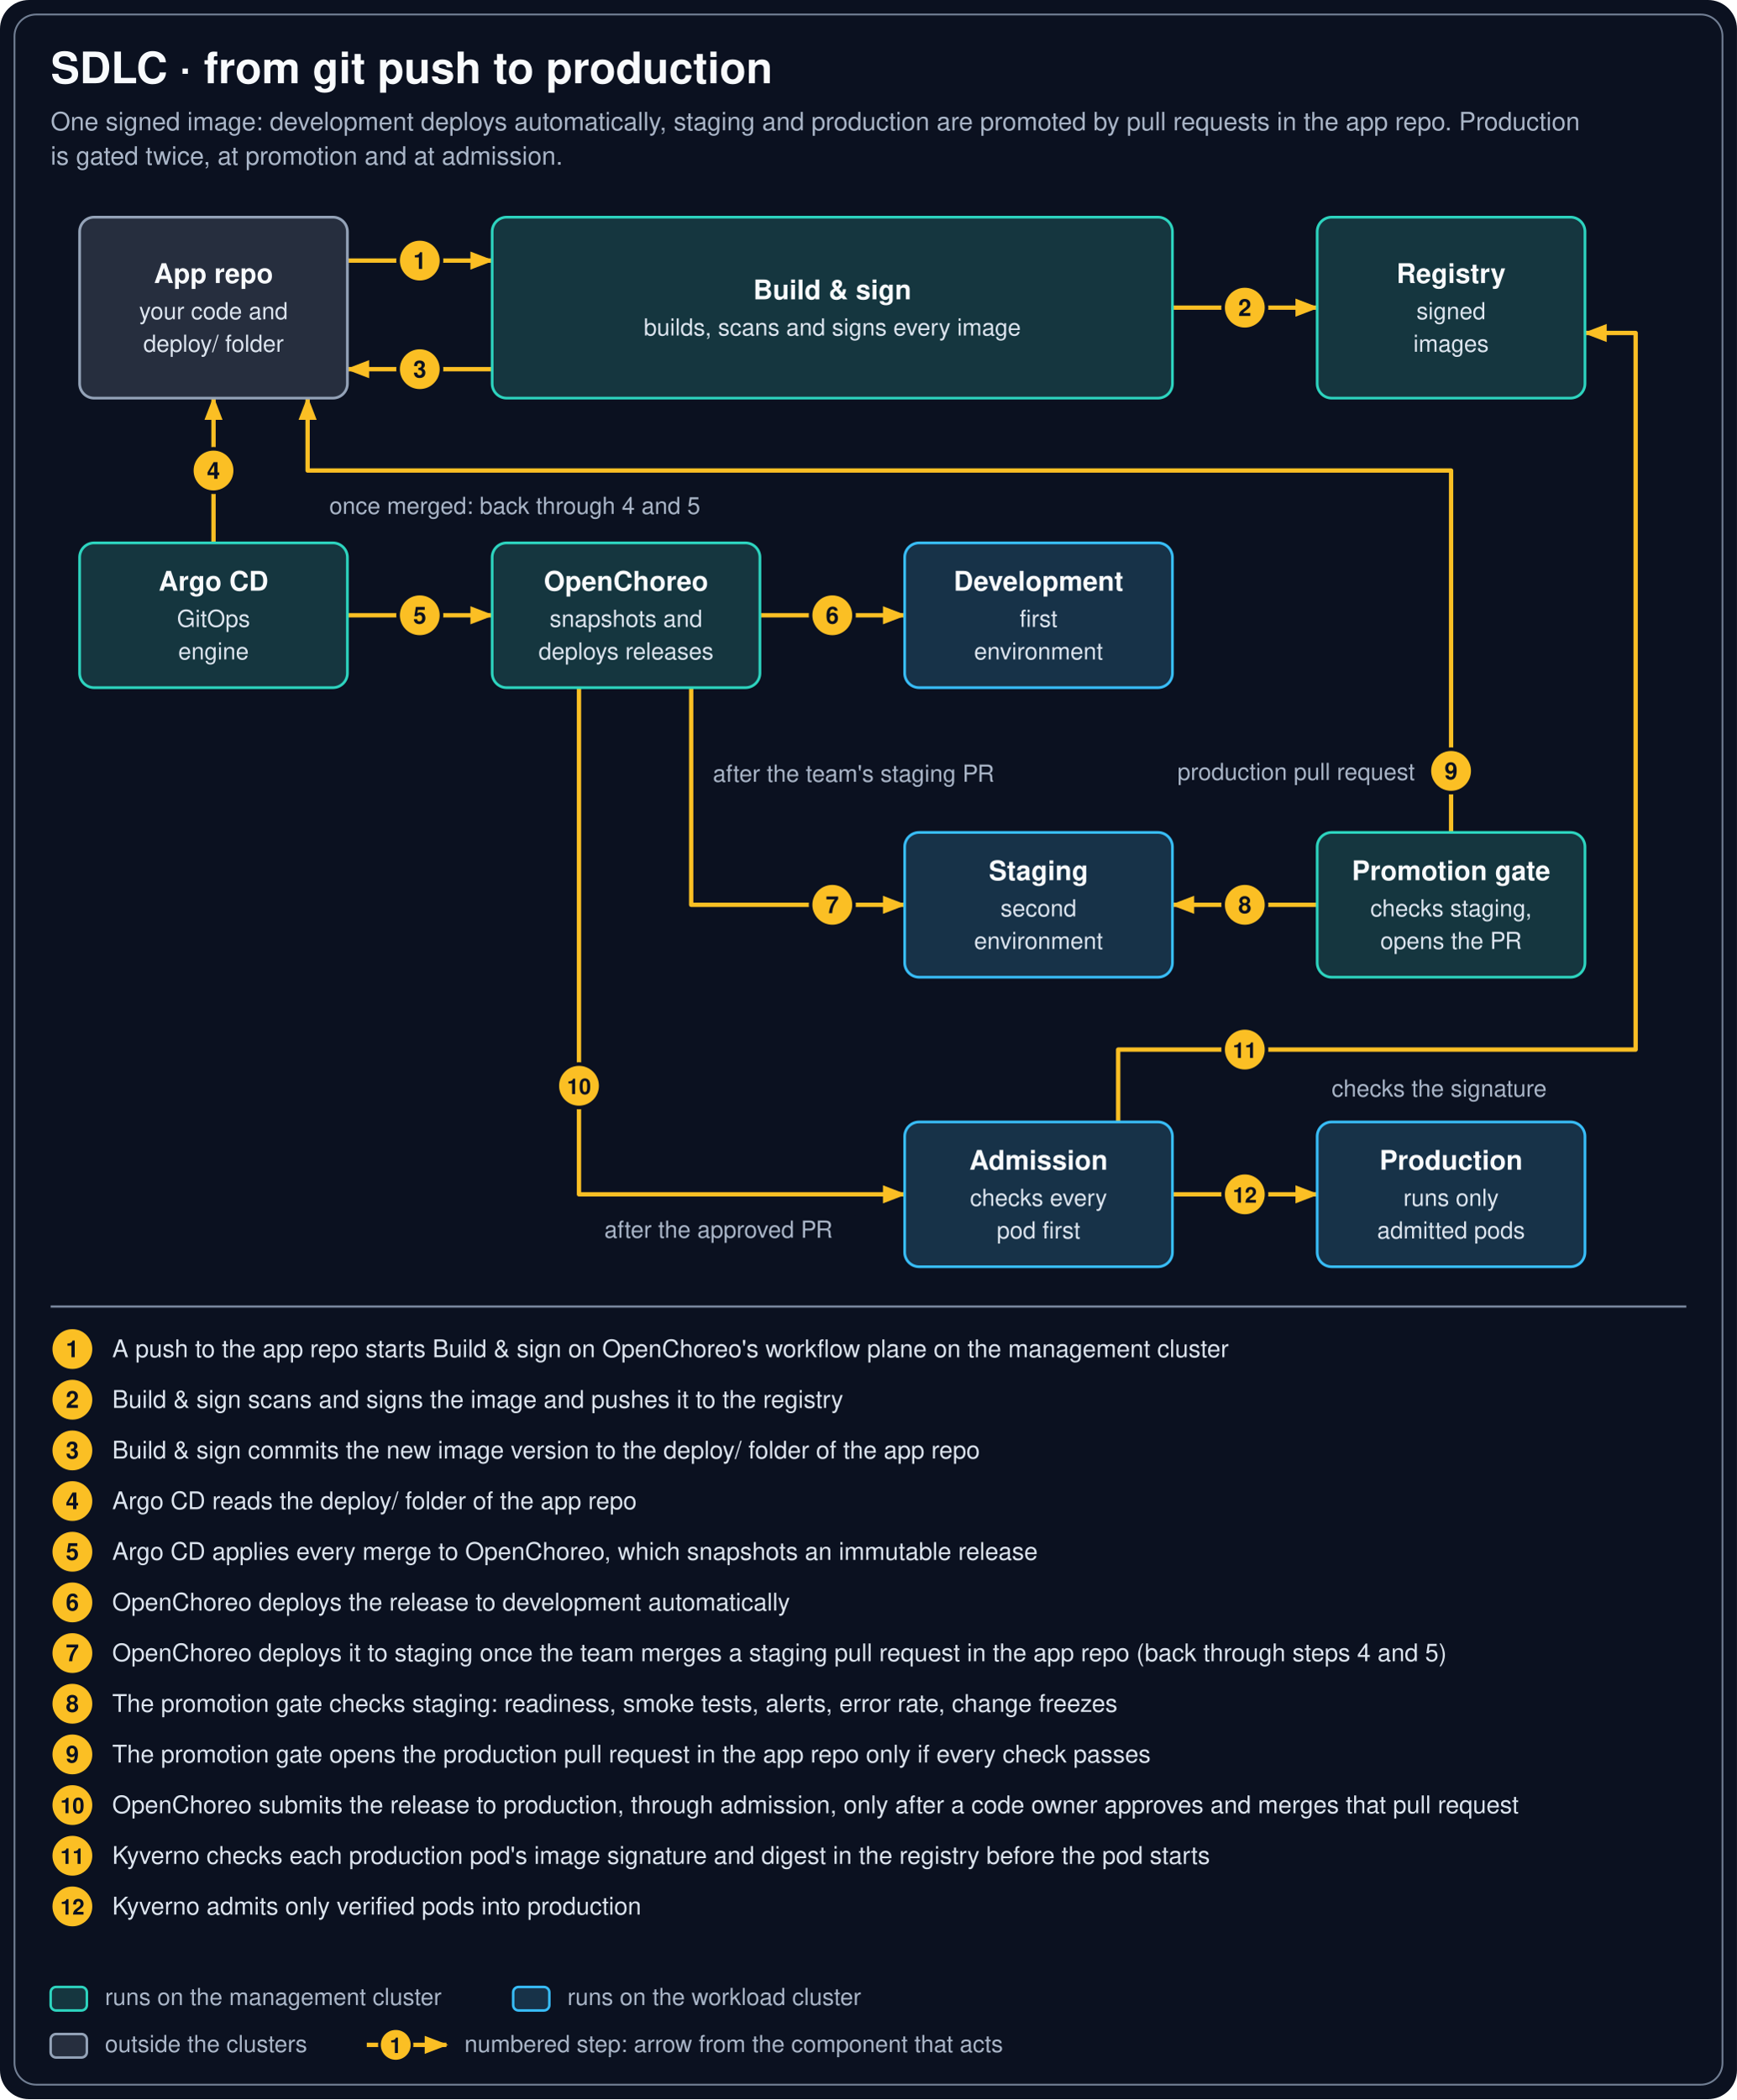
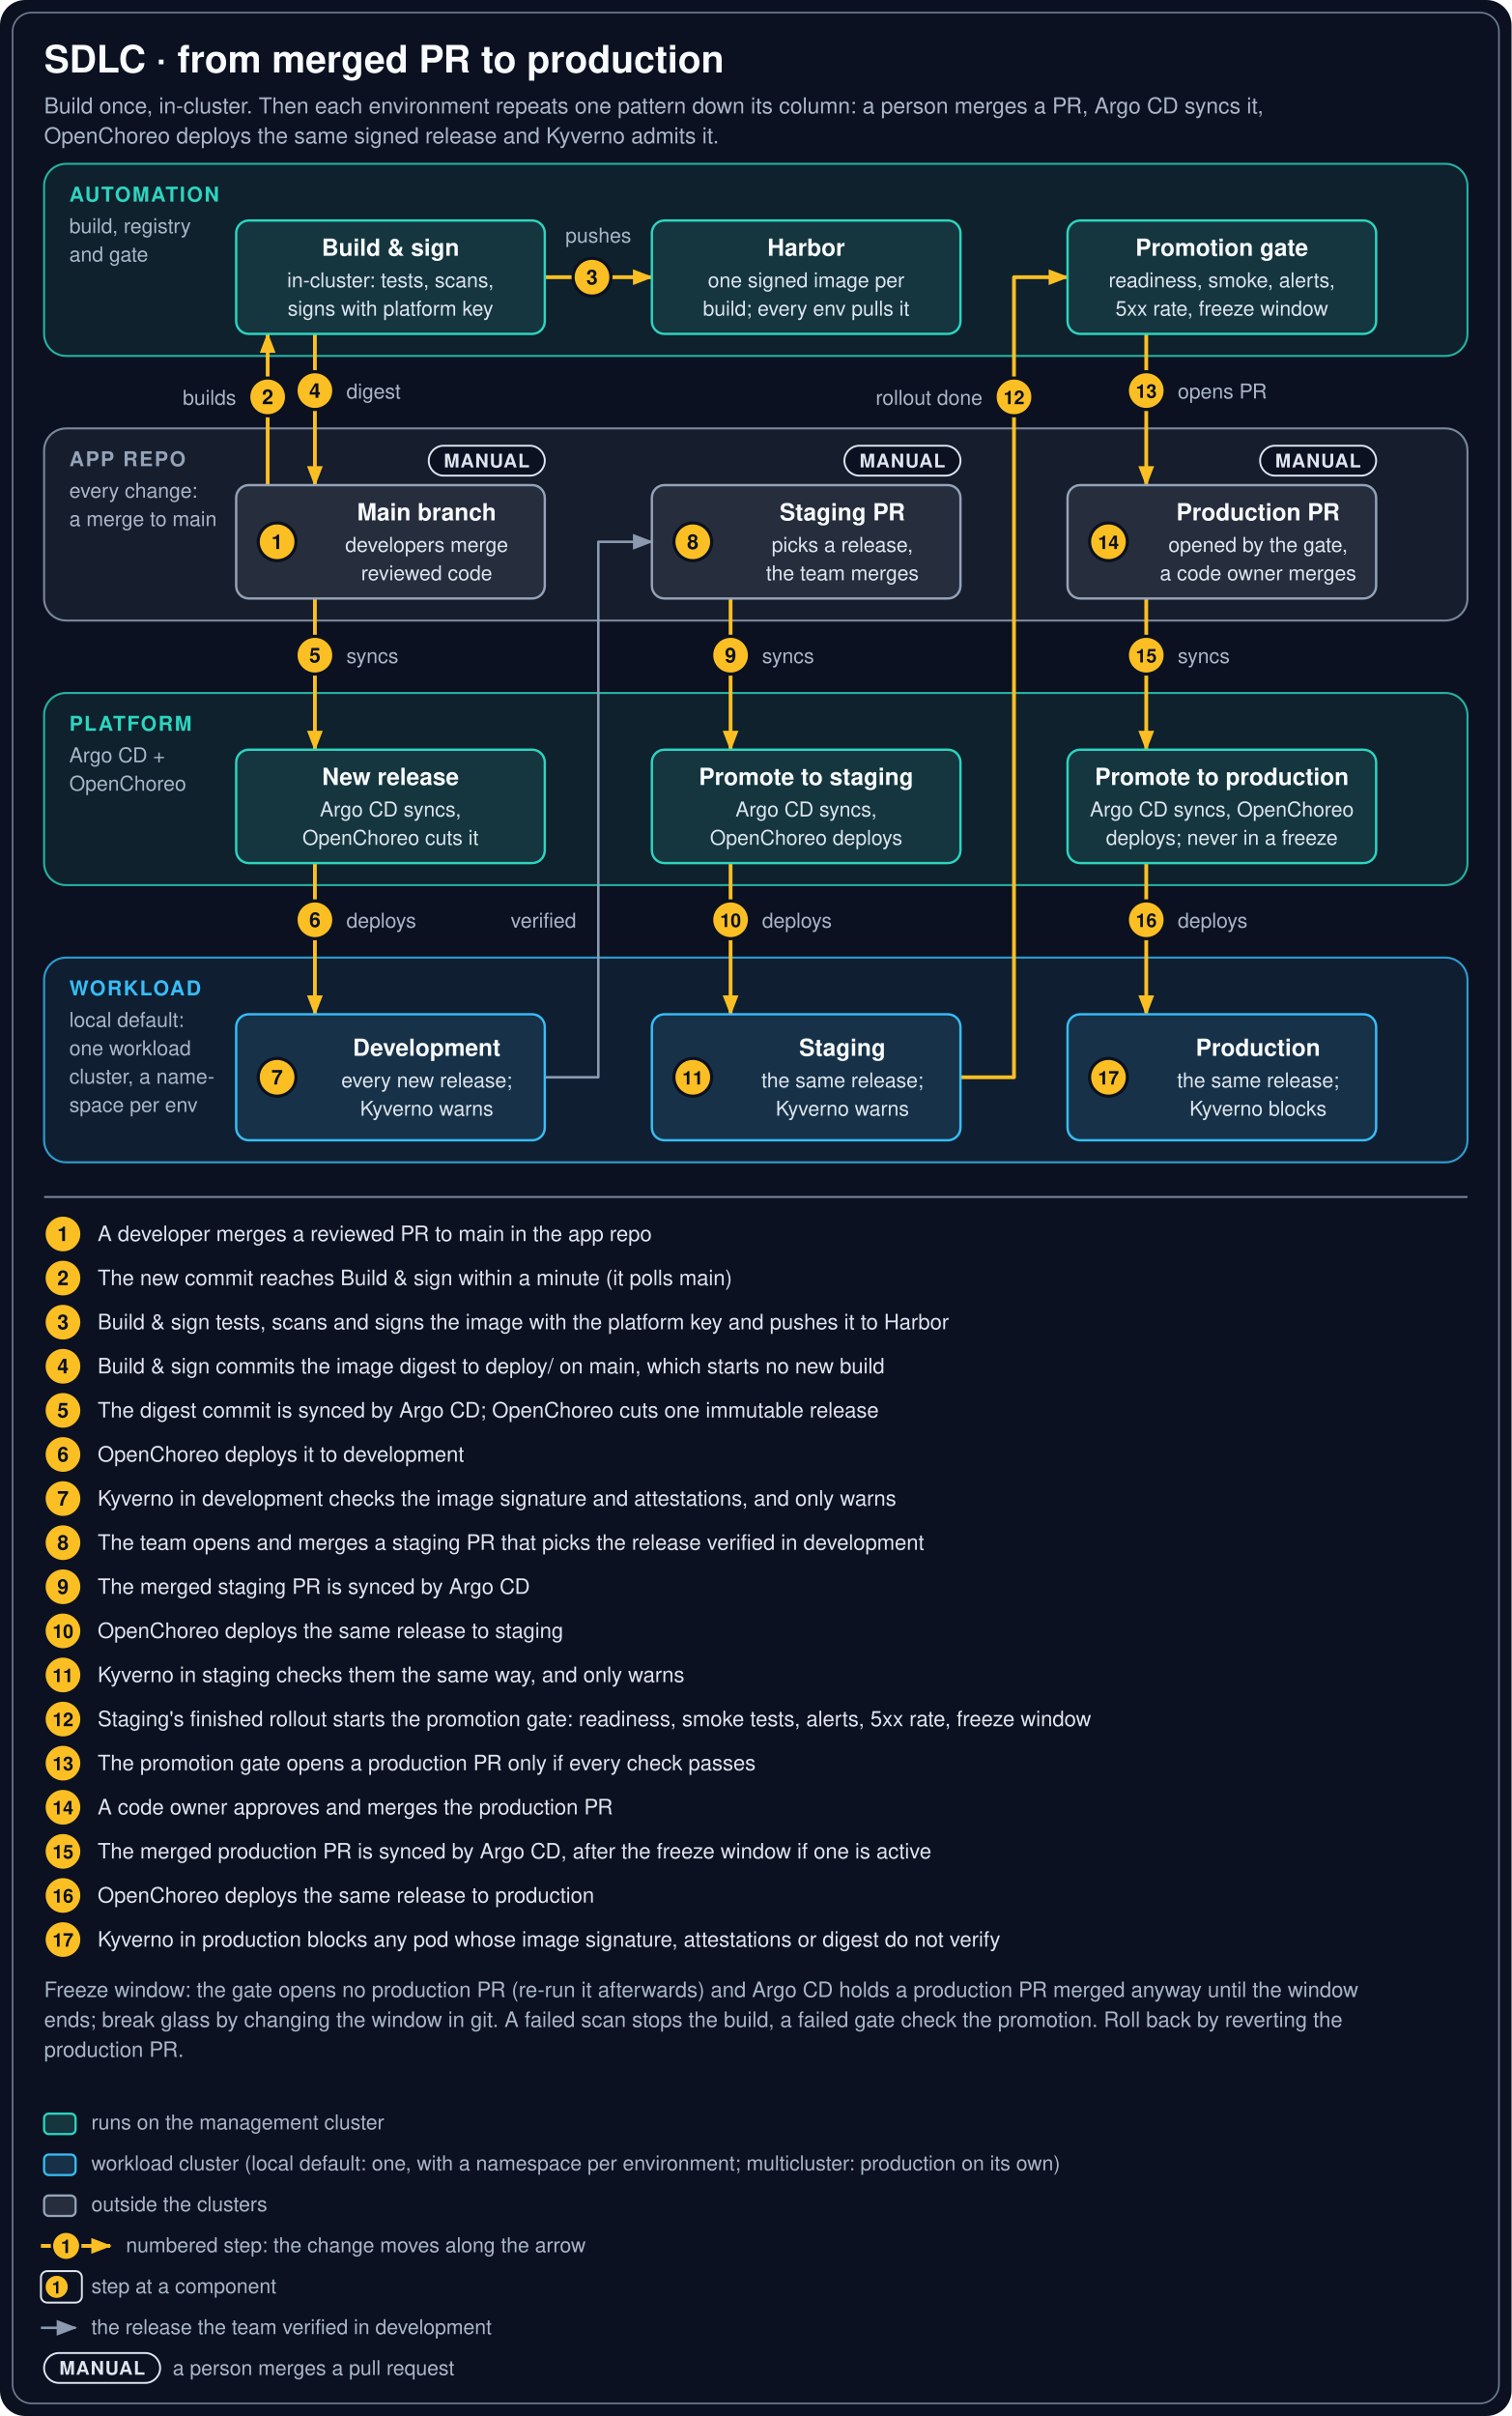
- <svg xmlns="http://www.w3.org/2000/svg" width="960" height="1160" viewBox="0 0 960 1160" role="img" aria-label="SDLC · from git push to production">
-   <style>.s{font-family:'Segoe UI','Helvetica Neue',Helvetica,Arial,'Liberation Sans',sans-serif}.m{font-family:'JetBrains Mono',SFMono-Regular,Menlo,Consolas,'Liberation Mono',monospace}.fx{fill:none;stroke-width:3.4;stroke-linecap:round;stroke-dasharray:4 10;opacity:0;animation:fxdash .9s linear infinite,fxseq 15.70s linear infinite both}@keyframes fxdash{to{stroke-dashoffset:-14}}@keyframes fxseq{0%{opacity:0}3%{opacity:1}16.8%{opacity:1}21.8%{opacity:0}100%{opacity:0}}@media (prefers-reduced-motion:reduce){.fx{animation:none;opacity:0}}</style>
+ <svg xmlns="http://www.w3.org/2000/svg" width="960" height="1534" viewBox="0 0 960 1534" role="img" aria-label="SDLC · from merged PR to production">
+   <style>.s{font-family:'Segoe UI','Helvetica Neue',Helvetica,Arial,'Liberation Sans',sans-serif}.m{font-family:'JetBrains Mono',SFMono-Regular,Menlo,Consolas,'Liberation Mono',monospace}.fx{fill:none;stroke-width:3.4;stroke-linecap:round;stroke-dasharray:4 10;opacity:0;animation:fxdash .9s linear infinite,fxseq 20.10s linear infinite both}@keyframes fxdash{to{stroke-dashoffset:-14}}@keyframes fxseq{0%{opacity:0}3%{opacity:1}13.1%{opacity:1}18.1%{opacity:0}100%{opacity:0}}@media (prefers-reduced-motion:reduce){.fx{animation:none;opacity:0}}</style>
  <defs>
+     <marker id="ah8b9ab0" markerWidth="13" markerHeight="10" refX="12" refY="5" orient="auto" markerUnits="userSpaceOnUse">
+       <path d="M0,0 L13,5 L0,10 z" fill="#8b9ab0" />
+     </marker>
+     <marker id="as8b9ab0" markerWidth="13" markerHeight="10" refX="1" refY="5" orient="auto" markerUnits="userSpaceOnUse">
+       <path d="M13,0 L0,5 L13,10 z" fill="#8b9ab0" />
+     </marker>
    <marker id="ahfbbf24" markerWidth="13" markerHeight="10" refX="12" refY="5" orient="auto" markerUnits="userSpaceOnUse">
      <path d="M0,0 L13,5 L0,10 z" fill="#fbbf24" />
    </marker>
    <marker id="asfbbf24" markerWidth="13" markerHeight="10" refX="1" refY="5" orient="auto" markerUnits="userSpaceOnUse">
      <path d="M13,0 L0,5 L13,10 z" fill="#fbbf24" />
    </marker>
  </defs>
-   <rect width="960" height="1160" rx="16" fill="#0b1120" />
-   <rect x="8" y="8" width="944" height="1144" rx="12" fill="none" stroke="#8b9ab0" stroke-opacity=".8" />
-   <path d="M 192.0 144.0 L 272.0 144.0" fill="none" stroke="#fbbf24" stroke-width="2.4" stroke-linejoin="round" marker-end="url(#ahfbbf24)" />
-   <path d="M 648.0 170.0 L 728.0 170.0" fill="none" stroke="#fbbf24" stroke-width="2.4" stroke-linejoin="round" marker-end="url(#ahfbbf24)" />
-   <path d="M 272.0 204.0 L 192.0 204.0" fill="none" stroke="#fbbf24" stroke-width="2.4" stroke-linejoin="round" marker-end="url(#ahfbbf24)" />
-   <path d="M 118.0 300.0 L 118.0 220.0" fill="none" stroke="#fbbf24" stroke-width="2.4" stroke-linejoin="round" marker-end="url(#ahfbbf24)" />
-   <path d="M 192.0 340.0 L 272.0 340.0" fill="none" stroke="#fbbf24" stroke-width="2.4" stroke-linejoin="round" marker-end="url(#ahfbbf24)" />
-   <path d="M 420.0 340.0 L 500.0 340.0" fill="none" stroke="#fbbf24" stroke-width="2.4" stroke-linejoin="round" marker-end="url(#ahfbbf24)" />
-   <path d="M 382.0 380.0 L 382.0 500.0 L 500.0 500.0" fill="none" stroke="#fbbf24" stroke-width="2.4" stroke-linejoin="round" marker-end="url(#ahfbbf24)" />
-   <path d="M 728.0 500.0 L 648.0 500.0" fill="none" stroke="#fbbf24" stroke-width="2.4" stroke-linejoin="round" marker-end="url(#ahfbbf24)" />
-   <path d="M 802.0 460.0 L 802.0 260.0 L 170.0 260.0 L 170.0 220.0" fill="none" stroke="#fbbf24" stroke-width="2.4" stroke-linejoin="round" marker-end="url(#ahfbbf24)" />
-   <path d="M 320.0 380.0 L 320.0 660.0 L 500.0 660.0" fill="none" stroke="#fbbf24" stroke-width="2.4" stroke-linejoin="round" marker-end="url(#ahfbbf24)" />
-   <path d="M 618.0 620.0 L 618.0 580.0 L 904.0 580.0 L 904.0 184.0 L 876.0 184.0" fill="none" stroke="#fbbf24" stroke-width="2.4" stroke-linejoin="round" marker-end="url(#ahfbbf24)" />
-   <path d="M 648.0 660.0 L 728.0 660.0" fill="none" stroke="#fbbf24" stroke-width="2.4" stroke-linejoin="round" marker-end="url(#ahfbbf24)" />
-   <path class="fx" d="M 192.0 144.0 L 272.0 144.0" stroke="#fde5a7" style="animation-delay:0s,0.00s" />
-   <path class="fx" d="M 648.0 170.0 L 728.0 170.0" stroke="#fde5a7" style="animation-delay:0s,1.10s" />
-   <path class="fx" d="M 272.0 204.0 L 192.0 204.0" stroke="#fde5a7" style="animation-delay:0s,2.20s" />
-   <path class="fx" d="M 118.0 300.0 L 118.0 220.0" stroke="#fde5a7" style="animation-delay:0s,3.30s" />
-   <path class="fx" d="M 192.0 340.0 L 272.0 340.0" stroke="#fde5a7" style="animation-delay:0s,4.40s" />
-   <path class="fx" d="M 420.0 340.0 L 500.0 340.0" stroke="#fde5a7" style="animation-delay:0s,5.50s" />
-   <path class="fx" d="M 382.0 380.0 L 382.0 500.0 L 500.0 500.0" stroke="#fde5a7" style="animation-delay:0s,6.60s" />
-   <path class="fx" d="M 728.0 500.0 L 648.0 500.0" stroke="#fde5a7" style="animation-delay:0s,7.70s" />
-   <path class="fx" d="M 802.0 460.0 L 802.0 260.0 L 170.0 260.0 L 170.0 220.0" stroke="#fde5a7" style="animation-delay:0s,8.80s" />
-   <path class="fx" d="M 320.0 380.0 L 320.0 660.0 L 500.0 660.0" stroke="#fde5a7" style="animation-delay:0s,9.90s" />
-   <path class="fx" d="M 618.0 620.0 L 618.0 580.0 L 904.0 580.0 L 904.0 184.0 L 876.0 184.0" stroke="#fde5a7" style="animation-delay:0s,11.00s" />
-   <path class="fx" d="M 648.0 660.0 L 728.0 660.0" stroke="#fde5a7" style="animation-delay:0s,12.10s" />
-   <rect x="44" y="120" width="148" height="100" rx="8" fill="#262e3e" stroke="#94a3b8" stroke-width="1.5" />
-   <text class="s" x="118.0" y="156.4" font-size="15" fill="#f8fafc" font-weight="600" text-anchor="middle">App repo</text>
-   <text class="s" x="118.0" y="176.4" font-size="13" fill="#dde5ef" text-anchor="middle">your code and</text>
-   <text class="s" x="118.0" y="194.4" font-size="13" fill="#dde5ef" text-anchor="middle">deploy/ folder</text>
-   <rect x="272" y="120" width="376" height="100" rx="8" fill="#15363f" stroke="#2dd4bf" stroke-width="1.5" />
-   <text class="s" x="460.0" y="165.4" font-size="15" fill="#f8fafc" font-weight="600" text-anchor="middle">Build &amp; sign</text>
-   <text class="s" x="460.0" y="185.4" font-size="13" fill="#dde5ef" text-anchor="middle">builds, scans and signs every image</text>
-   <rect x="728" y="120" width="148" height="100" rx="8" fill="#15363f" stroke="#2dd4bf" stroke-width="1.5" />
-   <text class="s" x="802.0" y="156.4" font-size="15" fill="#f8fafc" font-weight="600" text-anchor="middle">Registry</text>
-   <text class="s" x="802.0" y="176.4" font-size="13" fill="#dde5ef" text-anchor="middle">signed</text>
-   <text class="s" x="802.0" y="194.4" font-size="13" fill="#dde5ef" text-anchor="middle">images</text>
-   <rect x="44" y="300" width="148" height="80" rx="8" fill="#15363f" stroke="#2dd4bf" stroke-width="1.5" />
-   <text class="s" x="118.0" y="326.4" font-size="15" fill="#f8fafc" font-weight="600" text-anchor="middle">Argo CD</text>
-   <text class="s" x="118.0" y="346.4" font-size="13" fill="#dde5ef" text-anchor="middle">GitOps</text>
-   <text class="s" x="118.0" y="364.4" font-size="13" fill="#dde5ef" text-anchor="middle">engine</text>
-   <rect x="272" y="300" width="148" height="80" rx="8" fill="#15363f" stroke="#2dd4bf" stroke-width="1.5" />
-   <text class="s" x="346.0" y="326.4" font-size="15" fill="#f8fafc" font-weight="600" text-anchor="middle">OpenChoreo</text>
-   <text class="s" x="346.0" y="346.4" font-size="13" fill="#dde5ef" text-anchor="middle">snapshots and</text>
-   <text class="s" x="346.0" y="364.4" font-size="13" fill="#dde5ef" text-anchor="middle">deploys releases</text>
-   <rect x="500" y="300" width="148" height="80" rx="8" fill="#173248" stroke="#38bdf8" stroke-width="1.5" />
-   <text class="s" x="574.0" y="326.4" font-size="15" fill="#f8fafc" font-weight="600" text-anchor="middle">Development</text>
-   <text class="s" x="574.0" y="346.4" font-size="13" fill="#dde5ef" text-anchor="middle">first</text>
-   <text class="s" x="574.0" y="364.4" font-size="13" fill="#dde5ef" text-anchor="middle">environment</text>
-   <rect x="500" y="460" width="148" height="80" rx="8" fill="#173248" stroke="#38bdf8" stroke-width="1.5" />
-   <text class="s" x="574.0" y="486.4" font-size="15" fill="#f8fafc" font-weight="600" text-anchor="middle">Staging</text>
-   <text class="s" x="574.0" y="506.4" font-size="13" fill="#dde5ef" text-anchor="middle">second</text>
-   <text class="s" x="574.0" y="524.4" font-size="13" fill="#dde5ef" text-anchor="middle">environment</text>
-   <rect x="728" y="460" width="148" height="80" rx="8" fill="#15363f" stroke="#2dd4bf" stroke-width="1.5" />
-   <text class="s" x="802.0" y="486.4" font-size="15" fill="#f8fafc" font-weight="600" text-anchor="middle">Promotion gate</text>
-   <text class="s" x="802.0" y="506.4" font-size="13" fill="#dde5ef" text-anchor="middle">checks staging,</text>
-   <text class="s" x="802.0" y="524.4" font-size="13" fill="#dde5ef" text-anchor="middle">opens the PR</text>
-   <rect x="500" y="620" width="148" height="80" rx="8" fill="#173248" stroke="#38bdf8" stroke-width="1.5" />
-   <text class="s" x="574.0" y="646.4" font-size="15" fill="#f8fafc" font-weight="600" text-anchor="middle">Admission</text>
-   <text class="s" x="574.0" y="666.4" font-size="13" fill="#dde5ef" text-anchor="middle">checks every</text>
-   <text class="s" x="574.0" y="684.4" font-size="13" fill="#dde5ef" text-anchor="middle">pod first</text>
-   <rect x="728" y="620" width="148" height="80" rx="8" fill="#173248" stroke="#38bdf8" stroke-width="1.5" />
-   <text class="s" x="802.0" y="646.4" font-size="15" fill="#f8fafc" font-weight="600" text-anchor="middle">Production</text>
-   <text class="s" x="802.0" y="666.4" font-size="13" fill="#dde5ef" text-anchor="middle">runs only</text>
-   <text class="s" x="802.0" y="684.4" font-size="13" fill="#dde5ef" text-anchor="middle">admitted pods</text>
-   <text class="s" x="28.0" y="46.0" font-size="24" fill="#f8fafc" font-weight="700">SDLC · from git push to production</text>
-   <text class="s" x="28.0" y="72.0" font-size="14" fill="#aab6c8">One signed image: development deploys automatically, staging and production are promoted by pull requests in the app repo. Production</text>
-   <text class="s" x="28.0" y="91.0" font-size="14" fill="#aab6c8">is gated twice, at promotion and at admission.</text>
-   <circle cx="232.0" cy="144.0" r="12" fill="#fbbf24" stroke="#0b1120" stroke-width="2" />
-   <text class="s" x="232.0" y="148.6" font-size="13" font-weight="700" fill="#0b1120" text-anchor="middle">1</text>
-   <circle cx="688.0" cy="170.0" r="12" fill="#fbbf24" stroke="#0b1120" stroke-width="2" />
-   <text class="s" x="688.0" y="174.6" font-size="13" font-weight="700" fill="#0b1120" text-anchor="middle">2</text>
-   <circle cx="232.0" cy="204.0" r="12" fill="#fbbf24" stroke="#0b1120" stroke-width="2" />
-   <text class="s" x="232.0" y="208.6" font-size="13" font-weight="700" fill="#0b1120" text-anchor="middle">3</text>
-   <circle cx="118.0" cy="260.0" r="12" fill="#fbbf24" stroke="#0b1120" stroke-width="2" />
-   <text class="s" x="118.0" y="264.6" font-size="13" font-weight="700" fill="#0b1120" text-anchor="middle">4</text>
-   <circle cx="232.0" cy="340.0" r="12" fill="#fbbf24" stroke="#0b1120" stroke-width="2" />
-   <text class="s" x="232.0" y="344.6" font-size="13" font-weight="700" fill="#0b1120" text-anchor="middle">5</text>
-   <circle cx="460.0" cy="340.0" r="12" fill="#fbbf24" stroke="#0b1120" stroke-width="2" />
-   <text class="s" x="460.0" y="344.6" font-size="13" font-weight="700" fill="#0b1120" text-anchor="middle">6</text>
-   <rect x="390.0" y="418.0" width="173.8" height="20.0" rx="3" fill="#0b1120" />
-   <text class="s" x="394.0" y="432.0" font-size="13" fill="#aab6c8">after the team's staging PR</text>
-   <circle cx="460.0" cy="500.0" r="12" fill="#fbbf24" stroke="#0b1120" stroke-width="2" />
-   <text class="s" x="460.0" y="504.6" font-size="13" font-weight="700" fill="#0b1120" text-anchor="middle">7</text>
-   <circle cx="688.0" cy="500.0" r="12" fill="#fbbf24" stroke="#0b1120" stroke-width="2" />
-   <text class="s" x="688.0" y="504.6" font-size="13" font-weight="700" fill="#0b1120" text-anchor="middle">8</text>
-   <rect x="638.6" y="417.0" width="147.4" height="20.0" rx="3" fill="#0b1120" />
-   <text class="s" x="782.0" y="431.0" font-size="13" fill="#aab6c8" text-anchor="end">production pull request</text>
-   <circle cx="802.0" cy="426.0" r="12" fill="#fbbf24" stroke="#0b1120" stroke-width="2" />
-   <text class="s" x="802.0" y="430.6" font-size="13" font-weight="700" fill="#0b1120" text-anchor="middle">9</text>
-   <rect x="178.0" y="270.0" width="225.5" height="20.0" rx="3" fill="#0b1120" />
-   <text class="s" x="182.0" y="284.0" font-size="13" fill="#aab6c8">once merged: back through 4 and 5</text>
-   <rect x="330.0" y="670.0" width="142.8" height="20.0" rx="3" fill="#0b1120" />
-   <text class="s" x="334.0" y="684.0" font-size="13" fill="#aab6c8">after the approved PR</text>
-   <circle cx="320.0" cy="600.0" r="12" fill="#fbbf24" stroke="#0b1120" stroke-width="2" />
-   <text class="s" x="320.0" y="604.6" font-size="12" font-weight="700" fill="#0b1120" text-anchor="middle">10</text>
-   <rect x="732.0" y="592.0" width="134.4" height="20.0" rx="3" fill="#0b1120" />
-   <text class="s" x="736.0" y="606.0" font-size="13" fill="#aab6c8">checks the signature</text>
-   <circle cx="688.0" cy="580.0" r="12" fill="#fbbf24" stroke="#0b1120" stroke-width="2" />
-   <text class="s" x="688.0" y="584.6" font-size="12" font-weight="700" fill="#0b1120" text-anchor="middle">11</text>
-   <circle cx="688.0" cy="660.0" r="12" fill="#fbbf24" stroke="#0b1120" stroke-width="2" />
-   <text class="s" x="688.0" y="664.6" font-size="12" font-weight="700" fill="#0b1120" text-anchor="middle">12</text>
-   <line x1="28" y1="722" x2="932" y2="722" stroke="#7c8aa0" stroke-width="1.2" />
-   <circle cx="40" cy="745.5" r="11" fill="#fbbf24" />
-   <text class="s" x="40" y="750" font-size="13" font-weight="700" fill="#0b1120" text-anchor="middle">1</text>
-   <text class="s" x="62.0" y="750.0" font-size="13.5" fill="#dde5ef">A push to the app repo starts Build &amp; sign on OpenChoreo's workflow plane on the management cluster</text>
-   <circle cx="40" cy="773.5" r="11" fill="#fbbf24" />
-   <text class="s" x="40" y="778" font-size="13" font-weight="700" fill="#0b1120" text-anchor="middle">2</text>
-   <text class="s" x="62.0" y="778.0" font-size="13.5" fill="#dde5ef">Build &amp; sign scans and signs the image and pushes it to the registry</text>
-   <circle cx="40" cy="801.5" r="11" fill="#fbbf24" />
-   <text class="s" x="40" y="806" font-size="13" font-weight="700" fill="#0b1120" text-anchor="middle">3</text>
-   <text class="s" x="62.0" y="806.0" font-size="13.5" fill="#dde5ef">Build &amp; sign commits the new image version to the deploy/ folder of the app repo</text>
-   <circle cx="40" cy="829.5" r="11" fill="#fbbf24" />
-   <text class="s" x="40" y="834" font-size="13" font-weight="700" fill="#0b1120" text-anchor="middle">4</text>
-   <text class="s" x="62.0" y="834.0" font-size="13.5" fill="#dde5ef">Argo CD reads the deploy/ folder of the app repo</text>
-   <circle cx="40" cy="857.5" r="11" fill="#fbbf24" />
-   <text class="s" x="40" y="862" font-size="13" font-weight="700" fill="#0b1120" text-anchor="middle">5</text>
-   <text class="s" x="62.0" y="862.0" font-size="13.5" fill="#dde5ef">Argo CD applies every merge to OpenChoreo, which snapshots an immutable release</text>
-   <circle cx="40" cy="885.5" r="11" fill="#fbbf24" />
-   <text class="s" x="40" y="890" font-size="13" font-weight="700" fill="#0b1120" text-anchor="middle">6</text>
-   <text class="s" x="62.0" y="890.0" font-size="13.5" fill="#dde5ef">OpenChoreo deploys the release to development automatically</text>
-   <circle cx="40" cy="913.5" r="11" fill="#fbbf24" />
-   <text class="s" x="40" y="918" font-size="13" font-weight="700" fill="#0b1120" text-anchor="middle">7</text>
-   <text class="s" x="62.0" y="918.0" font-size="13.5" fill="#dde5ef">OpenChoreo deploys it to staging once the team merges a staging pull request in the app repo (back through steps 4 and 5)</text>
-   <circle cx="40" cy="941.5" r="11" fill="#fbbf24" />
-   <text class="s" x="40" y="946" font-size="13" font-weight="700" fill="#0b1120" text-anchor="middle">8</text>
-   <text class="s" x="62.0" y="946.0" font-size="13.5" fill="#dde5ef">The promotion gate checks staging: readiness, smoke tests, alerts, error rate, change freezes</text>
-   <circle cx="40" cy="969.5" r="11" fill="#fbbf24" />
-   <text class="s" x="40" y="974" font-size="13" font-weight="700" fill="#0b1120" text-anchor="middle">9</text>
-   <text class="s" x="62.0" y="974.0" font-size="13.5" fill="#dde5ef">The promotion gate opens the production pull request in the app repo only if every check passes</text>
-   <circle cx="40" cy="997.5" r="11" fill="#fbbf24" />
-   <text class="s" x="40" y="1002" font-size="12" font-weight="700" fill="#0b1120" text-anchor="middle">10</text>
-   <text class="s" x="62.0" y="1002.0" font-size="13.5" fill="#dde5ef">OpenChoreo submits the release to production, through admission, only after a code owner approves and merges that pull request</text>
-   <circle cx="40" cy="1025.5" r="11" fill="#fbbf24" />
-   <text class="s" x="40" y="1030" font-size="12" font-weight="700" fill="#0b1120" text-anchor="middle">11</text>
-   <text class="s" x="62.0" y="1030.0" font-size="13.5" fill="#dde5ef">Kyverno checks each production pod's image signature and digest in the registry before the pod starts</text>
-   <circle cx="40" cy="1053.5" r="11" fill="#fbbf24" />
-   <text class="s" x="40" y="1058" font-size="12" font-weight="700" fill="#0b1120" text-anchor="middle">12</text>
-   <text class="s" x="62.0" y="1058.0" font-size="13.5" fill="#dde5ef">Kyverno admits only verified pods into production</text>
-   <rect x="28" y="1098" width="20" height="13" rx="3" fill="#15363f" stroke="#2dd4bf" stroke-width="1.4" />
-   <text class="s" x="58.0" y="1108.0" font-size="13" fill="#aab6c8">runs on the management cluster</text>
-   <rect x="283.605" y="1098" width="20" height="13" rx="3" fill="#173248" stroke="#38bdf8" stroke-width="1.4" />
-   <text class="s" x="313.6" y="1108.0" font-size="13" fill="#aab6c8">runs on the workload cluster</text>
-   <rect x="28" y="1124" width="20" height="13" rx="3" fill="#262e3e" stroke="#94a3b8" stroke-width="1.4" />
-   <text class="s" x="58.0" y="1134.0" font-size="13" fill="#aab6c8">outside the clusters</text>
-   <path d="M 202.715 1130 L 246.715 1130" stroke="#fbbf24" stroke-width="2.4" marker-end="url(#ahfbbf24)" />
-   <circle cx="218.715" cy="1130" r="9" fill="#fbbf24" stroke="#0b1120" stroke-width="1.5" />
-   <text class="s" x="218.715" y="1134.5" font-size="12" font-weight="700" fill="#0b1120" text-anchor="middle">1</text>
-   <text class="s" x="256.7" y="1134.0" font-size="13" fill="#aab6c8">numbered step: arrow from the component that acts</text>
+   <rect width="960" height="1534" rx="16" fill="#0b1120" />
+   <rect x="8" y="8" width="944" height="1518" rx="12" fill="none" stroke="#8b9ab0" stroke-opacity=".8" />
+   <rect x="28" y="104" width="904" height="122" rx="14" fill="#0e212d" stroke="#2dd4bf" stroke-opacity=".8" stroke-width="1.3" />
+   <text class="s" x="44.0" y="128.0" font-size="13" fill="#2dd4bf" font-weight="700" letter-spacing="1.0">AUTOMATION</text>
+   <rect x="28" y="272" width="904" height="122" rx="14" fill="#161d2c" stroke="#94a3b8" stroke-opacity=".8" stroke-width="1.3" />
+   <text class="s" x="44.0" y="296.0" font-size="13" fill="#94a3b8" font-weight="700" letter-spacing="1.0">APP REPO</text>
+   <rect x="28" y="440" width="904" height="122" rx="14" fill="#0e212d" stroke="#2dd4bf" stroke-opacity=".8" stroke-width="1.3" />
+   <text class="s" x="44.0" y="464.0" font-size="13" fill="#2dd4bf" font-weight="700" letter-spacing="1.0">PLATFORM</text>
+   <rect x="28" y="608" width="904" height="130" rx="14" fill="#0f1f31" stroke="#38bdf8" stroke-opacity=".8" stroke-width="1.3" />
+   <text class="s" x="44.0" y="632.0" font-size="13" fill="#38bdf8" font-weight="700" letter-spacing="1.0">WORKLOAD</text>
+   <path d="M 170.0 308.0 L 170.0 212.0" fill="none" stroke="#fbbf24" stroke-width="2.4" stroke-linejoin="round" marker-end="url(#ahfbbf24)" />
+   <path d="M 346.0 176.0 L 414.0 176.0" fill="none" stroke="#fbbf24" stroke-width="2.4" stroke-linejoin="round" marker-end="url(#ahfbbf24)" />
+   <path d="M 200.0 212.0 L 200.0 308.0" fill="none" stroke="#fbbf24" stroke-width="2.4" stroke-linejoin="round" marker-end="url(#ahfbbf24)" />
+   <path d="M 200.0 380.0 L 200.0 476.0" fill="none" stroke="#fbbf24" stroke-width="2.4" stroke-linejoin="round" marker-end="url(#ahfbbf24)" />
+   <path d="M 200.0 548.0 L 200.0 644.0" fill="none" stroke="#fbbf24" stroke-width="2.4" stroke-linejoin="round" marker-end="url(#ahfbbf24)" />
+   <path d="M 464.0 380.0 L 464.0 476.0" fill="none" stroke="#fbbf24" stroke-width="2.4" stroke-linejoin="round" marker-end="url(#ahfbbf24)" />
+   <path d="M 464.0 548.0 L 464.0 644.0" fill="none" stroke="#fbbf24" stroke-width="2.4" stroke-linejoin="round" marker-end="url(#ahfbbf24)" />
+   <path d="M 728.0 380.0 L 728.0 476.0" fill="none" stroke="#fbbf24" stroke-width="2.4" stroke-linejoin="round" marker-end="url(#ahfbbf24)" />
+   <path d="M 728.0 548.0 L 728.0 644.0" fill="none" stroke="#fbbf24" stroke-width="2.4" stroke-linejoin="round" marker-end="url(#ahfbbf24)" />
+   <path d="M 610.0 684.0 L 644.0 684.0 L 644.0 176.0 L 678.0 176.0" fill="none" stroke="#fbbf24" stroke-width="2.4" stroke-linejoin="round" marker-end="url(#ahfbbf24)" />
+   <path d="M 728.0 212.0 L 728.0 308.0" fill="none" stroke="#fbbf24" stroke-width="2.4" stroke-linejoin="round" marker-end="url(#ahfbbf24)" />
+   <path d="M 346.0 684.0 L 380.0 684.0 L 380.0 344.0 L 414.0 344.0" fill="none" stroke="#8b9ab0" stroke-width="1.6" stroke-linejoin="round" marker-end="url(#ah8b9ab0)" />
+   <path class="fx" d="M 170.0 308.0 L 170.0 212.0" stroke="#fde5a7" style="animation-delay:0s,1.10s" />
+   <path class="fx" d="M 346.0 176.0 L 414.0 176.0" stroke="#fde5a7" style="animation-delay:0s,2.20s" />
+   <path class="fx" d="M 200.0 212.0 L 200.0 308.0" stroke="#fde5a7" style="animation-delay:0s,3.30s" />
+   <path class="fx" d="M 200.0 380.0 L 200.0 476.0" stroke="#fde5a7" style="animation-delay:0s,4.40s" />
+   <path class="fx" d="M 200.0 548.0 L 200.0 644.0" stroke="#fde5a7" style="animation-delay:0s,5.50s" />
+   <path class="fx" d="M 464.0 380.0 L 464.0 476.0" stroke="#fde5a7" style="animation-delay:0s,8.80s" />
+   <path class="fx" d="M 464.0 548.0 L 464.0 644.0" stroke="#fde5a7" style="animation-delay:0s,9.90s" />
+   <path class="fx" d="M 728.0 380.0 L 728.0 476.0" stroke="#fde5a7" style="animation-delay:0s,15.40s" />
+   <path class="fx" d="M 728.0 548.0 L 728.0 644.0" stroke="#fde5a7" style="animation-delay:0s,16.50s" />
+   <path class="fx" d="M 610.0 684.0 L 644.0 684.0 L 644.0 176.0 L 678.0 176.0" stroke="#fde5a7" style="animation-delay:0s,12.10s" />
+   <path class="fx" d="M 728.0 212.0 L 728.0 308.0" stroke="#fde5a7" style="animation-delay:0s,13.20s" />
+   <rect x="150" y="140" width="196" height="72" rx="8" fill="#15363f" stroke="#2dd4bf" stroke-width="1.5" />
+   <text class="s" x="248.0" y="162.4" font-size="15" fill="#f8fafc" font-weight="600" text-anchor="middle">Build &amp; sign</text>
+   <text class="s" x="248.0" y="182.4" font-size="13" fill="#dde5ef" text-anchor="middle">in-cluster: tests, scans,</text>
+   <text class="s" x="248.0" y="200.4" font-size="13" fill="#dde5ef" text-anchor="middle">signs with platform key</text>
+   <rect x="414" y="140" width="196" height="72" rx="8" fill="#15363f" stroke="#2dd4bf" stroke-width="1.5" />
+   <text class="s" x="512.0" y="162.4" font-size="15" fill="#f8fafc" font-weight="600" text-anchor="middle">Harbor</text>
+   <text class="s" x="512.0" y="182.4" font-size="13" fill="#dde5ef" text-anchor="middle">one signed image per</text>
+   <text class="s" x="512.0" y="200.4" font-size="13" fill="#dde5ef" text-anchor="middle">build; every env pulls it</text>
+   <rect x="678" y="140" width="196" height="72" rx="8" fill="#15363f" stroke="#2dd4bf" stroke-width="1.5" />
+   <text class="s" x="776.0" y="162.4" font-size="15" fill="#f8fafc" font-weight="600" text-anchor="middle">Promotion gate</text>
+   <text class="s" x="776.0" y="182.4" font-size="13" fill="#dde5ef" text-anchor="middle">readiness, smoke, alerts,</text>
+   <text class="s" x="776.0" y="200.4" font-size="13" fill="#dde5ef" text-anchor="middle">5xx rate, freeze window</text>
+   <rect x="150" y="308" width="196" height="72" rx="8" fill="#262e3e" stroke="#94a3b8" stroke-width="1.5" />
+   <text class="s" x="271.0" y="330.4" font-size="15" fill="#f8fafc" font-weight="600" text-anchor="middle">Main branch</text>
+   <text class="s" x="271.0" y="350.4" font-size="13" fill="#dde5ef" text-anchor="middle">developers merge</text>
+   <text class="s" x="271.0" y="368.4" font-size="13" fill="#dde5ef" text-anchor="middle">reviewed code</text>
+   <rect x="272.3" y="283" width="73.7" height="19" rx="9.5" fill="#0b1120" stroke="#dde5ef" stroke-width="1.2" />
+   <text class="s" x="309.1" y="296.8" font-size="12" font-weight="700" fill="#dde5ef" text-anchor="middle" letter-spacing="0.6">MANUAL</text>
+   <rect x="414" y="308" width="196" height="72" rx="8" fill="#262e3e" stroke="#94a3b8" stroke-width="1.5" />
+   <text class="s" x="535.0" y="330.4" font-size="15" fill="#f8fafc" font-weight="600" text-anchor="middle">Staging PR</text>
+   <text class="s" x="535.0" y="350.4" font-size="13" fill="#dde5ef" text-anchor="middle">picks a release,</text>
+   <text class="s" x="535.0" y="368.4" font-size="13" fill="#dde5ef" text-anchor="middle">the team merges</text>
+   <rect x="536.3" y="283" width="73.7" height="19" rx="9.5" fill="#0b1120" stroke="#dde5ef" stroke-width="1.2" />
+   <text class="s" x="573.1" y="296.8" font-size="12" font-weight="700" fill="#dde5ef" text-anchor="middle" letter-spacing="0.6">MANUAL</text>
+   <rect x="678" y="308" width="196" height="72" rx="8" fill="#262e3e" stroke="#94a3b8" stroke-width="1.5" />
+   <text class="s" x="799.0" y="330.4" font-size="15" fill="#f8fafc" font-weight="600" text-anchor="middle">Production PR</text>
+   <text class="s" x="799.0" y="350.4" font-size="13" fill="#dde5ef" text-anchor="middle">opened by the gate,</text>
+   <text class="s" x="799.0" y="368.4" font-size="13" fill="#dde5ef" text-anchor="middle">a code owner merges</text>
+   <rect x="800.3" y="283" width="73.7" height="19" rx="9.5" fill="#0b1120" stroke="#dde5ef" stroke-width="1.2" />
+   <text class="s" x="837.1" y="296.8" font-size="12" font-weight="700" fill="#dde5ef" text-anchor="middle" letter-spacing="0.6">MANUAL</text>
+   <rect x="150" y="476" width="196" height="72" rx="8" fill="#15363f" stroke="#2dd4bf" stroke-width="1.5" />
+   <text class="s" x="248.0" y="498.4" font-size="15" fill="#f8fafc" font-weight="600" text-anchor="middle">New release</text>
+   <text class="s" x="248.0" y="518.4" font-size="13" fill="#dde5ef" text-anchor="middle">Argo CD syncs,</text>
+   <text class="s" x="248.0" y="536.4" font-size="13" fill="#dde5ef" text-anchor="middle">OpenChoreo cuts it</text>
+   <rect x="414" y="476" width="196" height="72" rx="8" fill="#15363f" stroke="#2dd4bf" stroke-width="1.5" />
+   <text class="s" x="512.0" y="498.4" font-size="15" fill="#f8fafc" font-weight="600" text-anchor="middle">Promote to staging</text>
+   <text class="s" x="512.0" y="518.4" font-size="13" fill="#dde5ef" text-anchor="middle">Argo CD syncs,</text>
+   <text class="s" x="512.0" y="536.4" font-size="13" fill="#dde5ef" text-anchor="middle">OpenChoreo deploys</text>
+   <rect x="678" y="476" width="196" height="72" rx="8" fill="#15363f" stroke="#2dd4bf" stroke-width="1.5" />
+   <text class="s" x="776.0" y="498.4" font-size="15" fill="#f8fafc" font-weight="600" text-anchor="middle">Promote to production</text>
+   <text class="s" x="776.0" y="518.4" font-size="13" fill="#dde5ef" text-anchor="middle">Argo CD syncs, OpenChoreo</text>
+   <text class="s" x="776.0" y="536.4" font-size="13" fill="#dde5ef" text-anchor="middle">deploys; never in a freeze</text>
+   <rect x="150" y="644" width="196" height="80" rx="8" fill="#173248" stroke="#38bdf8" stroke-width="1.5" />
+   <text class="s" x="271.0" y="670.4" font-size="15" fill="#f8fafc" font-weight="600" text-anchor="middle">Development</text>
+   <text class="s" x="271.0" y="690.4" font-size="13" fill="#dde5ef" text-anchor="middle">every new release;</text>
+   <text class="s" x="271.0" y="708.4" font-size="13" fill="#dde5ef" text-anchor="middle">Kyverno warns</text>
+   <rect x="414" y="644" width="196" height="80" rx="8" fill="#173248" stroke="#38bdf8" stroke-width="1.5" />
+   <text class="s" x="535.0" y="670.4" font-size="15" fill="#f8fafc" font-weight="600" text-anchor="middle">Staging</text>
+   <text class="s" x="535.0" y="690.4" font-size="13" fill="#dde5ef" text-anchor="middle">the same release;</text>
+   <text class="s" x="535.0" y="708.4" font-size="13" fill="#dde5ef" text-anchor="middle">Kyverno warns</text>
+   <rect x="678" y="644" width="196" height="80" rx="8" fill="#173248" stroke="#38bdf8" stroke-width="1.5" />
+   <text class="s" x="799.0" y="670.4" font-size="15" fill="#f8fafc" font-weight="600" text-anchor="middle">Production</text>
+   <text class="s" x="799.0" y="690.4" font-size="13" fill="#dde5ef" text-anchor="middle">the same release;</text>
+   <text class="s" x="799.0" y="708.4" font-size="13" fill="#dde5ef" text-anchor="middle">Kyverno blocks</text>
+   <text class="s" x="28.0" y="46.0" font-size="24" fill="#f8fafc" font-weight="700">SDLC · from merged PR to production</text>
+   <text class="s" x="28.0" y="72.0" font-size="14" fill="#aab6c8">Build once, in-cluster. Then each environment repeats one pattern down its column: a person merges a PR, Argo CD syncs it,</text>
+   <text class="s" x="28.0" y="91.0" font-size="14" fill="#aab6c8">OpenChoreo deploys the same signed release and Kyverno admits it.</text>
+   <text class="s" x="44.0" y="148.0" font-size="13" fill="#aab6c8">build, registry</text>
+   <text class="s" x="44.0" y="166.0" font-size="13" fill="#aab6c8">and gate</text>
+   <text class="s" x="44.0" y="316.0" font-size="13" fill="#aab6c8">every change:</text>
+   <text class="s" x="44.0" y="334.0" font-size="13" fill="#aab6c8">a merge to main</text>
+   <text class="s" x="44.0" y="484.0" font-size="13" fill="#aab6c8">Argo CD +</text>
+   <text class="s" x="44.0" y="502.0" font-size="13" fill="#aab6c8">OpenChoreo</text>
+   <text class="s" x="44.0" y="652.0" font-size="13" fill="#aab6c8">local default:</text>
+   <text class="s" x="44.0" y="670.0" font-size="13" fill="#aab6c8">one workload</text>
+   <text class="s" x="44.0" y="688.0" font-size="13" fill="#aab6c8">cluster, a name-</text>
+   <text class="s" x="44.0" y="706.0" font-size="13" fill="#aab6c8">space per env</text>
+   <circle cx="176.0" cy="344.0" r="12" fill="#fbbf24" stroke="#0b1120" stroke-width="2" />
+   <text class="s" x="176.0" y="348.6" font-size="13" font-weight="700" fill="#0b1120" text-anchor="middle">1</text>
+   <circle cx="440.0" cy="344.0" r="12" fill="#fbbf24" stroke="#0b1120" stroke-width="2" />
+   <text class="s" x="440.0" y="348.6" font-size="13" font-weight="700" fill="#0b1120" text-anchor="middle">8</text>
+   <circle cx="704.0" cy="344.0" r="12" fill="#fbbf24" stroke="#0b1120" stroke-width="2" />
+   <text class="s" x="704.0" y="348.6" font-size="12" font-weight="700" fill="#0b1120" text-anchor="middle">14</text>
+   <circle cx="176.0" cy="684.0" r="12" fill="#fbbf24" stroke="#0b1120" stroke-width="2" />
+   <text class="s" x="176.0" y="688.6" font-size="13" font-weight="700" fill="#0b1120" text-anchor="middle">7</text>
+   <circle cx="440.0" cy="684.0" r="12" fill="#fbbf24" stroke="#0b1120" stroke-width="2" />
+   <text class="s" x="440.0" y="688.6" font-size="12" font-weight="700" fill="#0b1120" text-anchor="middle">11</text>
+   <circle cx="704.0" cy="684.0" r="12" fill="#fbbf24" stroke="#0b1120" stroke-width="2" />
+   <text class="s" x="704.0" y="688.6" font-size="12" font-weight="700" fill="#0b1120" text-anchor="middle">17</text>
+   <rect x="110.0" y="243.0" width="44.0" height="20.0" rx="3" fill="#0b1120" />
+   <text class="s" x="150.0" y="257.0" font-size="13" fill="#aab6c8" text-anchor="end">builds</text>
+   <circle cx="170.0" cy="252.0" r="12" fill="#fbbf24" stroke="#0b1120" stroke-width="2" />
+   <text class="s" x="170.0" y="256.6" font-size="13" font-weight="700" fill="#0b1120" text-anchor="middle">2</text>
+   <rect x="353.8" y="140.0" width="52.4" height="20.0" rx="3" fill="#0e212d" />
+   <text class="s" x="380.0" y="154.0" font-size="13" fill="#aab6c8" text-anchor="middle">pushes</text>
+   <circle cx="376.0" cy="176.0" r="12" fill="#fbbf24" stroke="#0b1120" stroke-width="2" />
+   <text class="s" x="376.0" y="180.6" font-size="13" font-weight="700" fill="#0b1120" text-anchor="middle">3</text>
+   <rect x="216.0" y="239.0" width="44.8" height="20.0" rx="3" fill="#0b1120" />
+   <text class="s" x="220.0" y="253.0" font-size="13" fill="#aab6c8">digest</text>
+   <circle cx="200.0" cy="248.0" r="12" fill="#fbbf24" stroke="#0b1120" stroke-width="2" />
+   <text class="s" x="200.0" y="252.6" font-size="13" font-weight="700" fill="#0b1120" text-anchor="middle">4</text>
+   <rect x="216.0" y="407.0" width="43.2" height="20.0" rx="3" fill="#0b1120" />
+   <text class="s" x="220.0" y="421.0" font-size="13" fill="#aab6c8">syncs</text>
+   <circle cx="200.0" cy="416.0" r="12" fill="#fbbf24" stroke="#0b1120" stroke-width="2" />
+   <text class="s" x="200.0" y="420.6" font-size="13" font-weight="700" fill="#0b1120" text-anchor="middle">5</text>
+   <rect x="216.0" y="575.0" width="55.5" height="20.0" rx="3" fill="#0b1120" />
+   <text class="s" x="220.0" y="589.0" font-size="13" fill="#aab6c8">deploys</text>
+   <circle cx="200.0" cy="584.0" r="12" fill="#fbbf24" stroke="#0b1120" stroke-width="2" />
+   <text class="s" x="200.0" y="588.6" font-size="13" font-weight="700" fill="#0b1120" text-anchor="middle">6</text>
+   <rect x="480.0" y="407.0" width="43.2" height="20.0" rx="3" fill="#0b1120" />
+   <text class="s" x="484.0" y="421.0" font-size="13" fill="#aab6c8">syncs</text>
+   <circle cx="464.0" cy="416.0" r="12" fill="#fbbf24" stroke="#0b1120" stroke-width="2" />
+   <text class="s" x="464.0" y="420.6" font-size="13" font-weight="700" fill="#0b1120" text-anchor="middle">9</text>
+   <rect x="480.0" y="575.0" width="55.5" height="20.0" rx="3" fill="#0b1120" />
+   <text class="s" x="484.0" y="589.0" font-size="13" fill="#aab6c8">deploys</text>
+   <circle cx="464.0" cy="584.0" r="12" fill="#fbbf24" stroke="#0b1120" stroke-width="2" />
+   <text class="s" x="464.0" y="588.6" font-size="12" font-weight="700" fill="#0b1120" text-anchor="middle">10</text>
+   <rect x="744.0" y="407.0" width="43.2" height="20.0" rx="3" fill="#0b1120" />
+   <text class="s" x="748.0" y="421.0" font-size="13" fill="#aab6c8">syncs</text>
+   <circle cx="728.0" cy="416.0" r="12" fill="#fbbf24" stroke="#0b1120" stroke-width="2" />
+   <text class="s" x="728.0" y="420.6" font-size="12" font-weight="700" fill="#0b1120" text-anchor="middle">15</text>
+   <rect x="744.0" y="575.0" width="55.5" height="20.0" rx="3" fill="#0b1120" />
+   <text class="s" x="748.0" y="589.0" font-size="13" fill="#aab6c8">deploys</text>
+   <circle cx="728.0" cy="584.0" r="12" fill="#fbbf24" stroke="#0b1120" stroke-width="2" />
+   <text class="s" x="728.0" y="588.6" font-size="12" font-weight="700" fill="#0b1120" text-anchor="middle">16</text>
+   <rect x="548.0" y="243.0" width="80.0" height="20.0" rx="3" fill="#0b1120" />
+   <text class="s" x="624.0" y="257.0" font-size="13" fill="#aab6c8" text-anchor="end">rollout done</text>
+   <circle cx="644.0" cy="252.0" r="12" fill="#fbbf24" stroke="#0b1120" stroke-width="2" />
+   <text class="s" x="644.0" y="256.6" font-size="12" font-weight="700" fill="#0b1120" text-anchor="middle">12</text>
+   <rect x="744.0" y="239.0" width="68.5" height="20.0" rx="3" fill="#0b1120" />
+   <text class="s" x="748.0" y="253.0" font-size="13" fill="#aab6c8">opens PR</text>
+   <circle cx="728.0" cy="248.0" r="12" fill="#fbbf24" stroke="#0b1120" stroke-width="2" />
+   <text class="s" x="728.0" y="252.6" font-size="12" font-weight="700" fill="#0b1120" text-anchor="middle">13</text>
+   <rect x="317.6" y="575.0" width="52.4" height="20.0" rx="3" fill="#0b1120" />
+   <text class="s" x="366.0" y="589.0" font-size="13" fill="#aab6c8" text-anchor="end">verified</text>
+   <line x1="28" y1="760" x2="932" y2="760" stroke="#7c8aa0" stroke-width="1.2" />
+   <circle cx="40" cy="783.5" r="11" fill="#fbbf24" />
+   <text class="s" x="40" y="788" font-size="13" font-weight="700" fill="#0b1120" text-anchor="middle">1</text>
+   <text class="s" x="62.0" y="788.0" font-size="13.5" fill="#dde5ef">A developer merges a reviewed PR to main in the app repo</text>
+   <circle cx="40" cy="811.5" r="11" fill="#fbbf24" />
+   <text class="s" x="40" y="816" font-size="13" font-weight="700" fill="#0b1120" text-anchor="middle">2</text>
+   <text class="s" x="62.0" y="816.0" font-size="13.5" fill="#dde5ef">The new commit reaches Build &amp; sign within a minute (it polls main)</text>
+   <circle cx="40" cy="839.5" r="11" fill="#fbbf24" />
+   <text class="s" x="40" y="844" font-size="13" font-weight="700" fill="#0b1120" text-anchor="middle">3</text>
+   <text class="s" x="62.0" y="844.0" font-size="13.5" fill="#dde5ef">Build &amp; sign tests, scans and signs the image with the platform key and pushes it to Harbor</text>
+   <circle cx="40" cy="867.5" r="11" fill="#fbbf24" />
+   <text class="s" x="40" y="872" font-size="13" font-weight="700" fill="#0b1120" text-anchor="middle">4</text>
+   <text class="s" x="62.0" y="872.0" font-size="13.5" fill="#dde5ef">Build &amp; sign commits the image digest to deploy/ on main, which starts no new build</text>
+   <circle cx="40" cy="895.5" r="11" fill="#fbbf24" />
+   <text class="s" x="40" y="900" font-size="13" font-weight="700" fill="#0b1120" text-anchor="middle">5</text>
+   <text class="s" x="62.0" y="900.0" font-size="13.5" fill="#dde5ef">The digest commit is synced by Argo CD; OpenChoreo cuts one immutable release</text>
+   <circle cx="40" cy="923.5" r="11" fill="#fbbf24" />
+   <text class="s" x="40" y="928" font-size="13" font-weight="700" fill="#0b1120" text-anchor="middle">6</text>
+   <text class="s" x="62.0" y="928.0" font-size="13.5" fill="#dde5ef">OpenChoreo deploys it to development</text>
+   <circle cx="40" cy="951.5" r="11" fill="#fbbf24" />
+   <text class="s" x="40" y="956" font-size="13" font-weight="700" fill="#0b1120" text-anchor="middle">7</text>
+   <text class="s" x="62.0" y="956.0" font-size="13.5" fill="#dde5ef">Kyverno in development checks the image signature and attestations, and only warns</text>
+   <circle cx="40" cy="979.5" r="11" fill="#fbbf24" />
+   <text class="s" x="40" y="984" font-size="13" font-weight="700" fill="#0b1120" text-anchor="middle">8</text>
+   <text class="s" x="62.0" y="984.0" font-size="13.5" fill="#dde5ef">The team opens and merges a staging PR that picks the release verified in development</text>
+   <circle cx="40" cy="1007.5" r="11" fill="#fbbf24" />
+   <text class="s" x="40" y="1012" font-size="13" font-weight="700" fill="#0b1120" text-anchor="middle">9</text>
+   <text class="s" x="62.0" y="1012.0" font-size="13.5" fill="#dde5ef">The merged staging PR is synced by Argo CD</text>
+   <circle cx="40" cy="1035.5" r="11" fill="#fbbf24" />
+   <text class="s" x="40" y="1040" font-size="12" font-weight="700" fill="#0b1120" text-anchor="middle">10</text>
+   <text class="s" x="62.0" y="1040.0" font-size="13.5" fill="#dde5ef">OpenChoreo deploys the same release to staging</text>
+   <circle cx="40" cy="1063.5" r="11" fill="#fbbf24" />
+   <text class="s" x="40" y="1068" font-size="12" font-weight="700" fill="#0b1120" text-anchor="middle">11</text>
+   <text class="s" x="62.0" y="1068.0" font-size="13.5" fill="#dde5ef">Kyverno in staging checks them the same way, and only warns</text>
+   <circle cx="40" cy="1091.5" r="11" fill="#fbbf24" />
+   <text class="s" x="40" y="1096" font-size="12" font-weight="700" fill="#0b1120" text-anchor="middle">12</text>
+   <text class="s" x="62.0" y="1096.0" font-size="13.5" fill="#dde5ef">Staging's finished rollout starts the promotion gate: readiness, smoke tests, alerts, 5xx rate, freeze window</text>
+   <circle cx="40" cy="1119.5" r="11" fill="#fbbf24" />
+   <text class="s" x="40" y="1124" font-size="12" font-weight="700" fill="#0b1120" text-anchor="middle">13</text>
+   <text class="s" x="62.0" y="1124.0" font-size="13.5" fill="#dde5ef">The promotion gate opens a production PR only if every check passes</text>
+   <circle cx="40" cy="1147.5" r="11" fill="#fbbf24" />
+   <text class="s" x="40" y="1152" font-size="12" font-weight="700" fill="#0b1120" text-anchor="middle">14</text>
+   <text class="s" x="62.0" y="1152.0" font-size="13.5" fill="#dde5ef">A code owner approves and merges the production PR</text>
+   <circle cx="40" cy="1175.5" r="11" fill="#fbbf24" />
+   <text class="s" x="40" y="1180" font-size="12" font-weight="700" fill="#0b1120" text-anchor="middle">15</text>
+   <text class="s" x="62.0" y="1180.0" font-size="13.5" fill="#dde5ef">The merged production PR is synced by Argo CD, after the freeze window if one is active</text>
+   <circle cx="40" cy="1203.5" r="11" fill="#fbbf24" />
+   <text class="s" x="40" y="1208" font-size="12" font-weight="700" fill="#0b1120" text-anchor="middle">16</text>
+   <text class="s" x="62.0" y="1208.0" font-size="13.5" fill="#dde5ef">OpenChoreo deploys the same release to production</text>
+   <circle cx="40" cy="1231.5" r="11" fill="#fbbf24" />
+   <text class="s" x="40" y="1236" font-size="12" font-weight="700" fill="#0b1120" text-anchor="middle">17</text>
+   <text class="s" x="62.0" y="1236.0" font-size="13.5" fill="#dde5ef">Kyverno in production blocks any pod whose image signature, attestations or digest do not verify</text>
+   <text class="s" x="28.0" y="1268.0" font-size="13.5" fill="#aab6c8">Freeze window: the gate opens no production PR (re-run it afterwards) and Argo CD holds a production PR merged anyway until the window</text>
+   <text class="s" x="28.0" y="1287.0" font-size="13.5" fill="#aab6c8">ends; break glass by changing the window in git. A failed scan stops the build, a failed gate check the promotion. Roll back by reverting the</text>
+   <text class="s" x="28.0" y="1306.0" font-size="13.5" fill="#aab6c8">production PR.</text>
+   <rect x="28" y="1342" width="20" height="13" rx="3" fill="#15363f" stroke="#2dd4bf" stroke-width="1.4" />
+   <text class="s" x="58.0" y="1352.0" font-size="13" fill="#aab6c8">runs on the management cluster</text>
+   <rect x="28" y="1368" width="20" height="13" rx="3" fill="#173248" stroke="#38bdf8" stroke-width="1.4" />
+   <text class="s" x="58.0" y="1378.0" font-size="13" fill="#aab6c8">workload cluster (local default: one, with a namespace per environment; multicluster: production on its own)</text>
+   <rect x="28" y="1394" width="20" height="13" rx="3" fill="#262e3e" stroke="#94a3b8" stroke-width="1.4" />
+   <text class="s" x="58.0" y="1404.0" font-size="13" fill="#aab6c8">outside the clusters</text>
+   <path d="M 26 1426 L 70 1426" stroke="#fbbf24" stroke-width="2.4" marker-end="url(#ahfbbf24)" />
+   <circle cx="42" cy="1426" r="9" fill="#fbbf24" stroke="#0b1120" stroke-width="1.5" />
+   <text class="s" x="42" y="1430.5" font-size="12" font-weight="700" fill="#0b1120" text-anchor="middle">1</text>
+   <text class="s" x="80.0" y="1430.0" font-size="13" fill="#aab6c8">numbered step: the change moves along the arrow</text>
+   <rect x="26" y="1442" width="26" height="20" rx="4" fill="none" stroke="#dde5ef" stroke-width="1.2" />
+   <circle cx="36" cy="1452" r="7" fill="#fbbf24" />
+   <text class="s" x="36" y="1456.2" font-size="11" font-weight="700" fill="#0b1120" text-anchor="middle">1</text>
+   <text class="s" x="58.0" y="1456.0" font-size="13" fill="#aab6c8">step at a component</text>
+   <path d="M 26 1478 L 48 1478" stroke="#8b9ab0" stroke-width="1.6" marker-end="url(#ah8b9ab0)" />
+   <text class="s" x="58.0" y="1482.0" font-size="13" fill="#aab6c8">the release the team verified in development</text>
+   <rect x="28" y="1494" width="73.7" height="19" rx="9.5" fill="#0b1120" stroke="#dde5ef" stroke-width="1.2" />
+   <text class="s" x="64.9" y="1507.8" font-size="12" font-weight="700" fill="#dde5ef" text-anchor="middle" letter-spacing="0.6">MANUAL</text>
+   <text class="s" x="109.7" y="1508.0" font-size="13" fill="#aab6c8">a person merges a pull request</text>
</svg>
